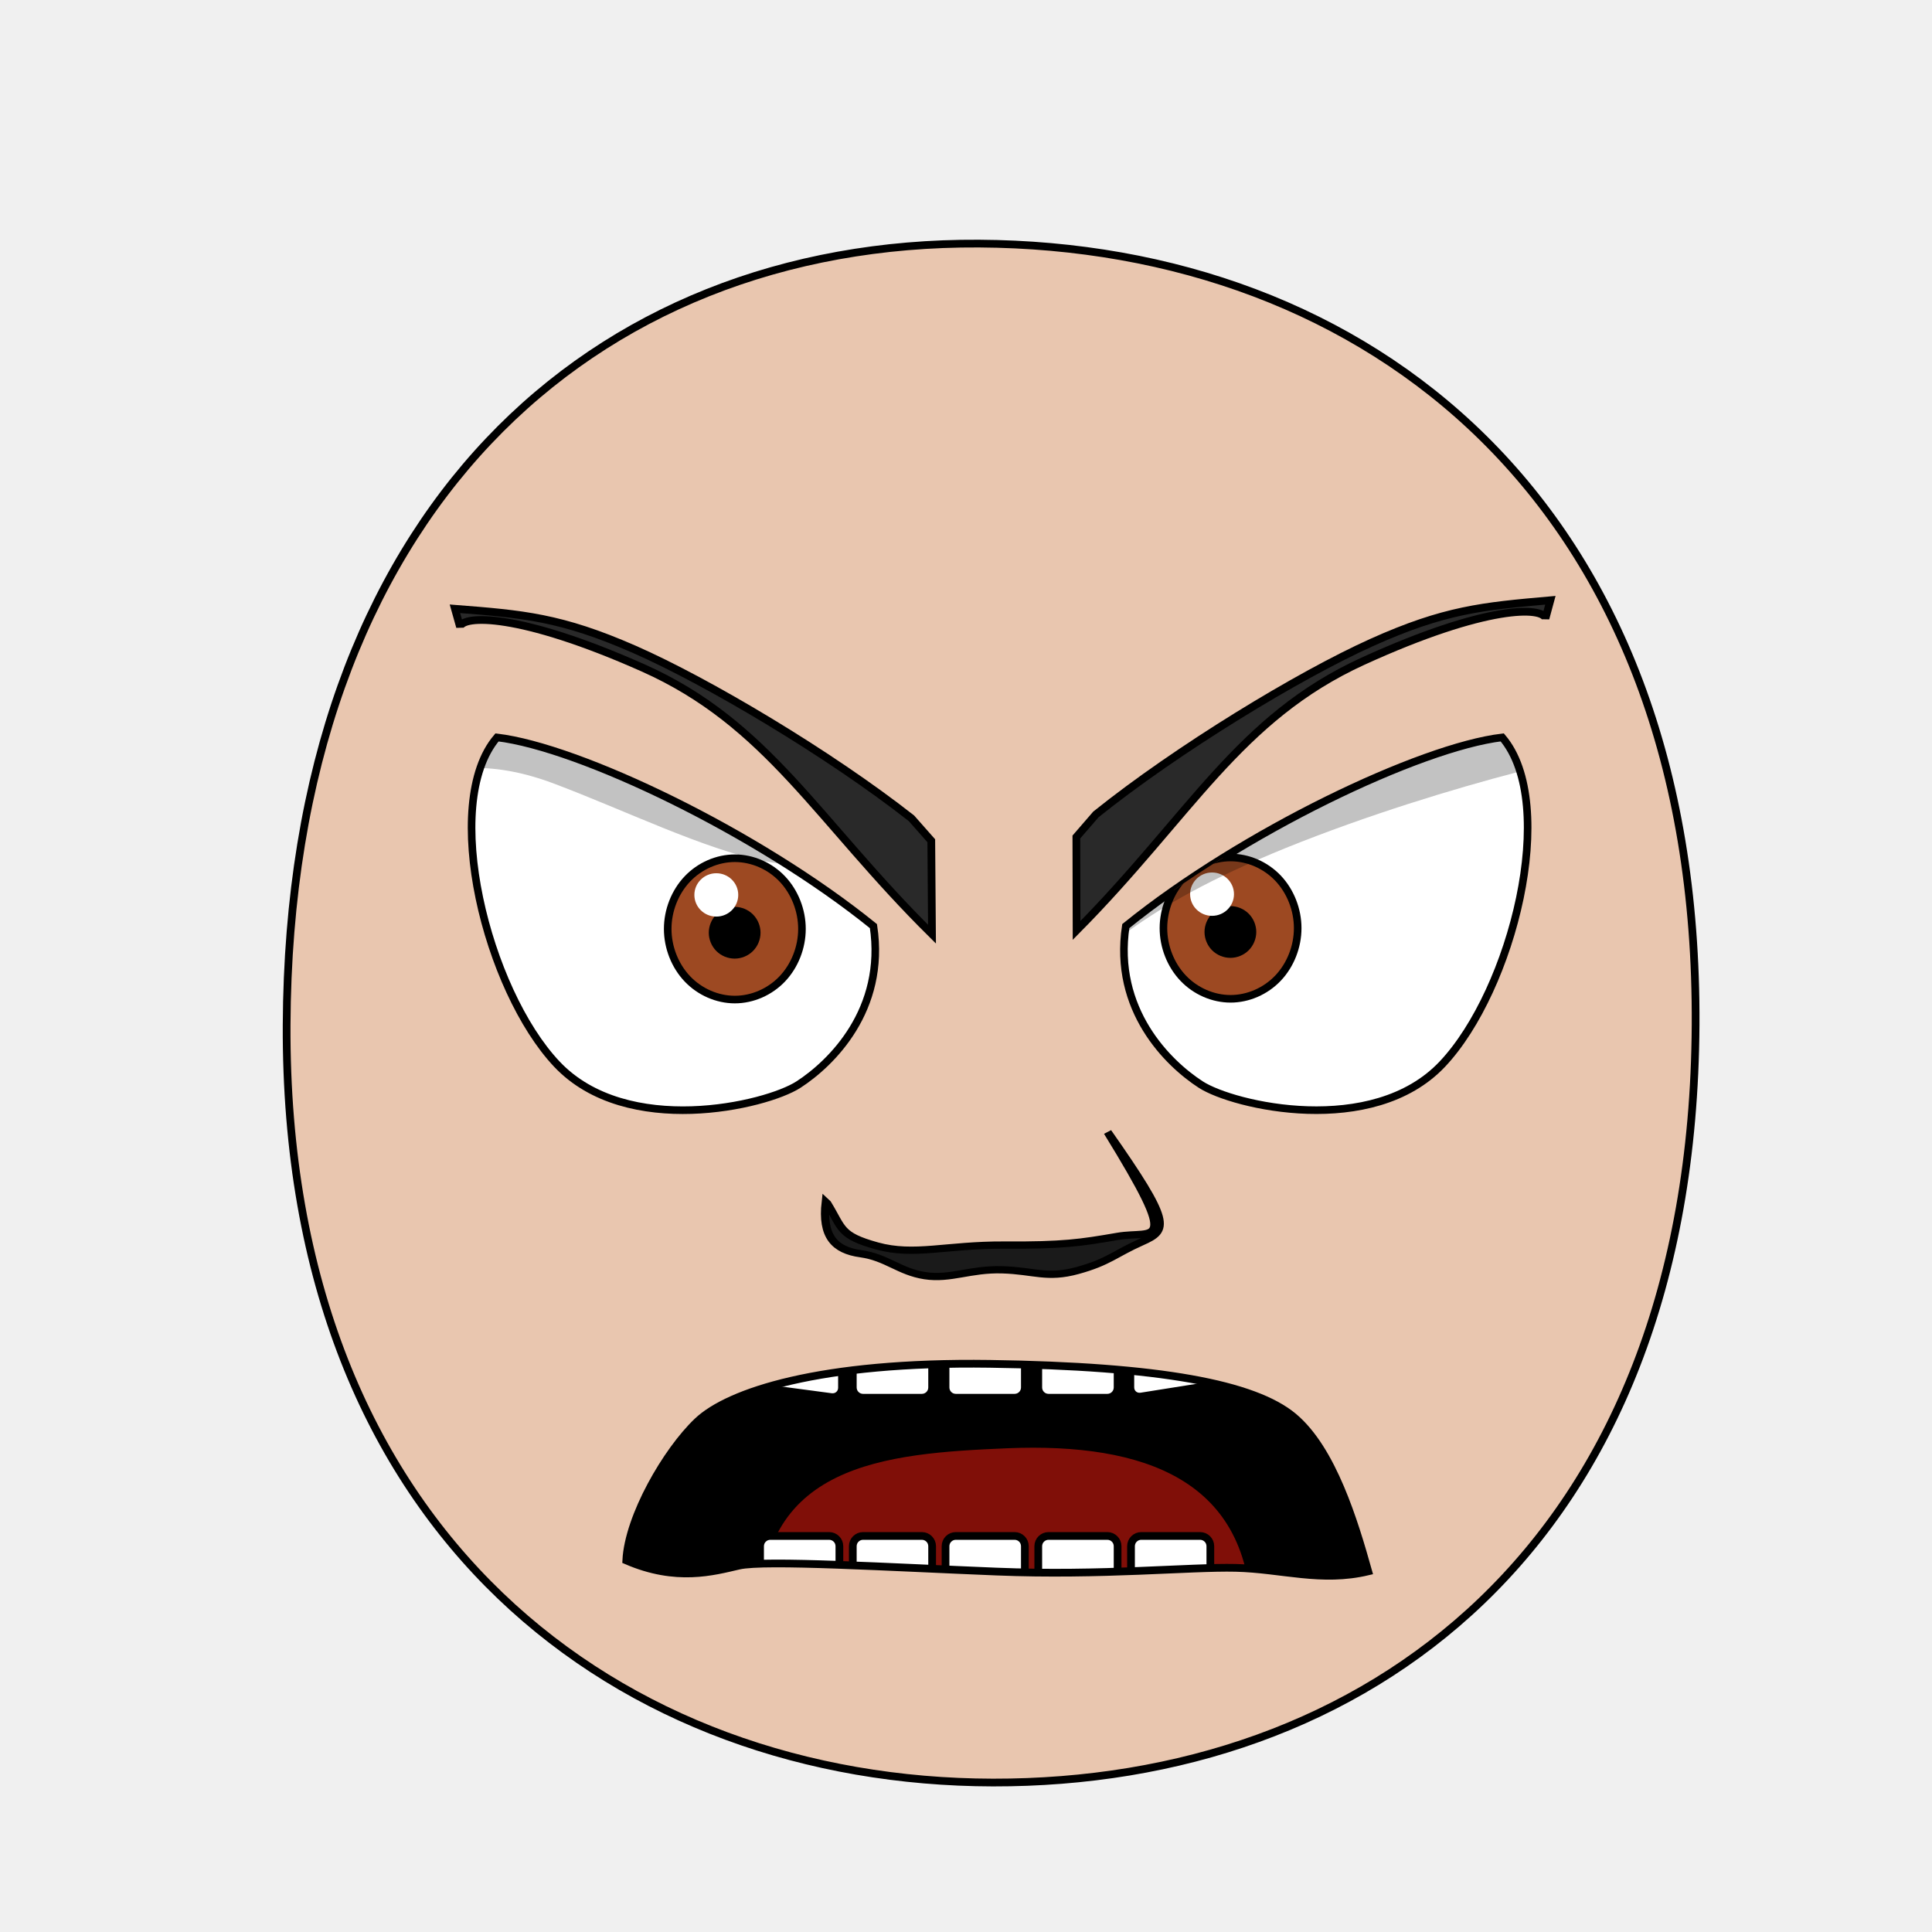
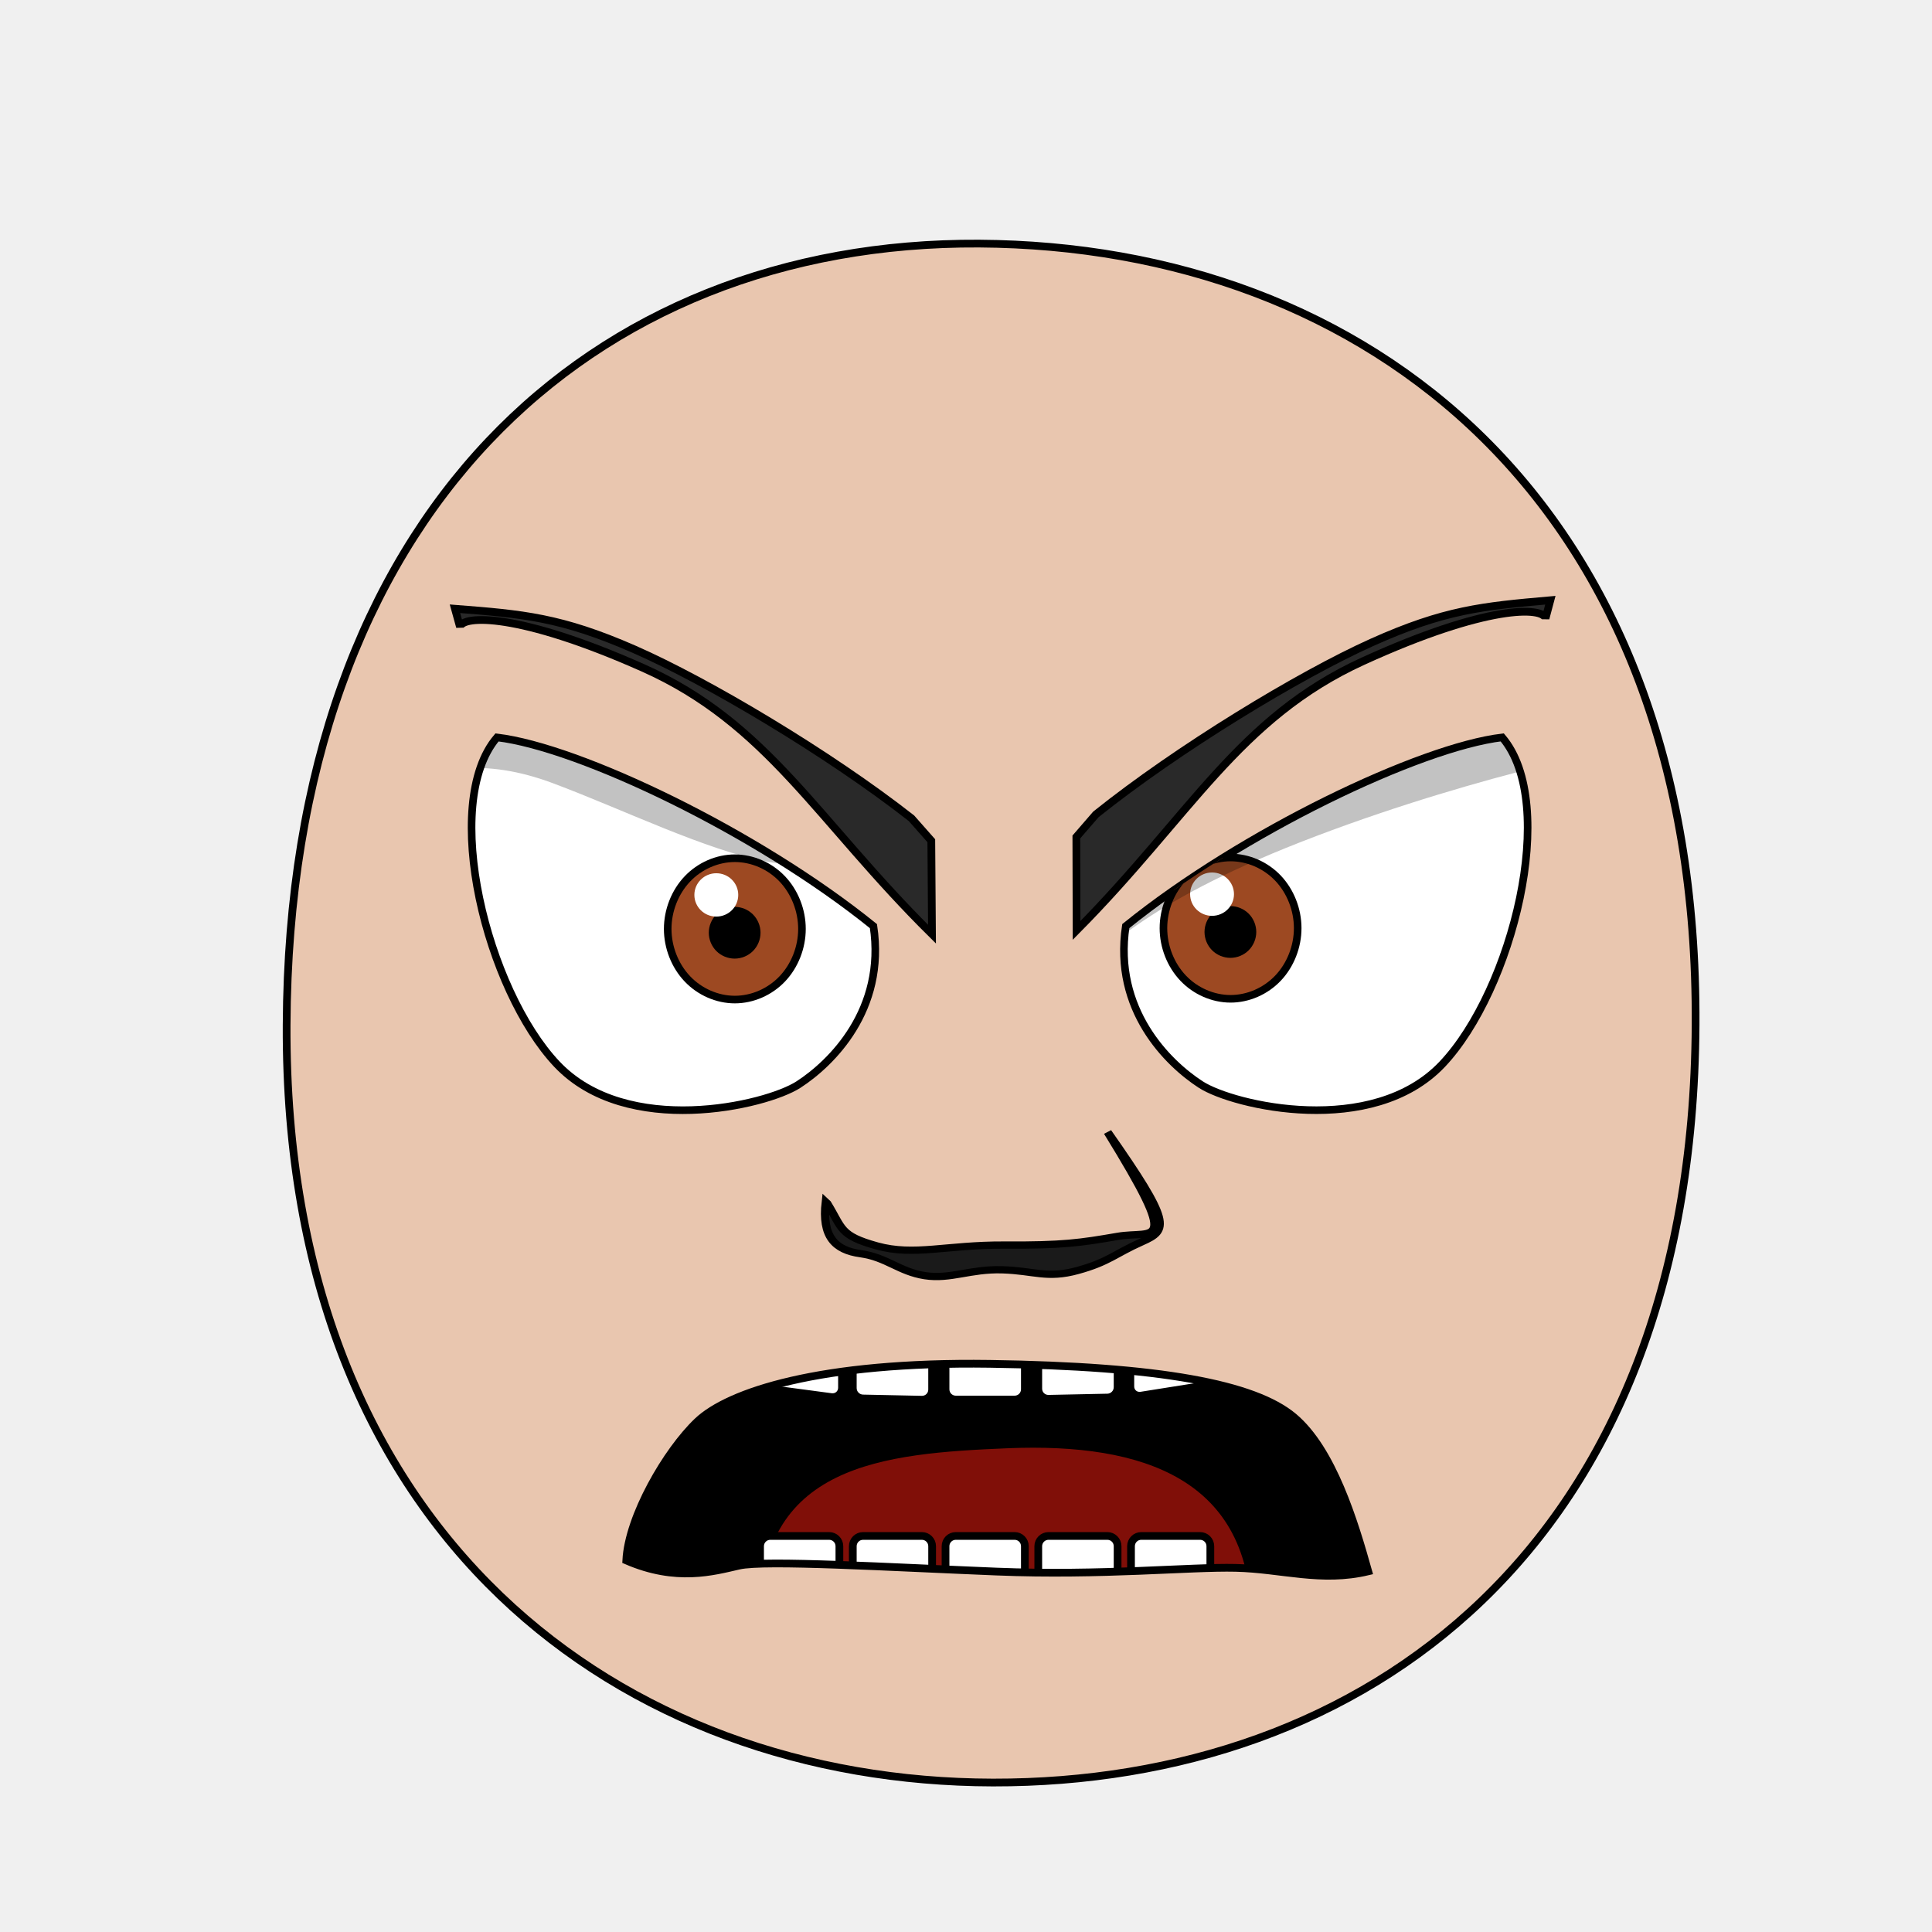
<svg xmlns="http://www.w3.org/2000/svg" xmlns:xlink="http://www.w3.org/1999/xlink" height="100%" width="100%" id="emoticon-front-view" viewBox="0 0 250 250" version="1.1">
  <defs id="defs4">
    <linearGradient id="linearGradient5745">
      <stop style="stop-color:#f4c815;stop-opacity:1" offset="0" id="stop5747" />
      <stop style="stop-color:#cc0000;stop-opacity:1" offset="1" id="stop5749" />
    </linearGradient>
    <linearGradient id="linearGradient2823">
      <stop style="stop-color:#000000;stop-opacity:1" offset="0" id="stop2825" />
      <stop style="stop-color:#780023;stop-opacity:1" offset="1" id="stop2827" />
    </linearGradient>
    <clipPath id="clipPath2967">
-       <use transform="translate(-57.14,-22.86)" xlink:href="#path3622" height="1" width="1" y="0" x="0" id="use2969" />
+       <use transform="translate(-57.14,-22.86)" xlink:href="#path3622" height="1" width="1" y="0" x="0" id="use2969">
+ </use>
    </clipPath>
    <clipPath id="clipPath4022">
-       <use transform="matrix(-1,0,0,1,915.87,-3.77)" xlink:href="#path3622" height="250" width="250" y="0" x="0" id="use5959" />
+       <use transform="matrix(-1,0,0,1,915.87,-3.77)" xlink:href="#path3622" height="250" width="250" y="0" x="0" id="use5959">
+ </use>
    </clipPath>
-     <radialGradient spreadMethod="pad" gradientTransform="matrix(98.09029,121.5278,-104.4591,83.94095,1881.611,1722.677)" gradientUnits="userSpaceOnUse" xlink:href="#linearGradient5745" id="radialGradient5694" fy="2.705" fx="-15.372" r="1" cy="2.705" cx="-15.372" />
-     <linearGradient gradientTransform="translate(37.46307,-25.35117)" gradientUnits="userSpaceOnUse" xlink:href="#linearGradient2823" id="irisGradient" y2="606.466" x2="138.571" y1="488.076" x1="107.143" />
+     <radialGradient spreadMethod="pad" gradientTransform="matrix(98.09029,121.5278,-104.4591,83.94095,1881.611,1722.677)" gradientUnits="userSpaceOnUse" xlink:href="#linearGradient5745" id="radialGradient5694" fy="2.705" fx="-15.372" r="1" cy="2.705" cx="-15.372">
+ </radialGradient>
+     <linearGradient gradientTransform="translate(37.46307,-25.35117)" gradientUnits="userSpaceOnUse" xlink:href="#linearGradient2823" id="irisGradient" y2="606.466" x2="138.571" y1="488.076" x1="107.143">
+ </linearGradient>
    <clipPath clipPathUnits="userSpaceOnUse" id="clipPath-mouth">
      <use x="0" y="0" xlink:href="#mouth-outline" id="use-mouth-outline" width="250" height="250" />
    </clipPath>
  </defs>
  <g id="head">
-     <path style="fill:#e9c6af;stroke:#000000;stroke-width:1;stroke-opacity:1" d="M 128.48,230.66 C 176.27,230.75 219.01,200.57 219.41,132.64 219.79,64.72 176.76,31.81 126.68,31.52 76.60,31.24 37.38,66.28 37.09,132.65 36.80,199.01 80.69,230.57 128.48,230.66 Z" id="path164" />
+     <path style="fill:#e9c6af;stroke:#000000;stroke-width:1;stroke-opacity:1" d="M 128.48,230.66 C 176.27,230.75 219.01,200.57 219.41,132.64 219.79,64.72 176.76,31.81 126.68,31.52 76.60,31.24 37.38,66.28 37.09,132.65 36.80,199.01 80.69,230.57 128.48,230.66 Z" id="path164">
+ </path>
  </g>
  <g transform="matrix(0.16,0,0,0.16,61.77,33.44)" style="stroke-width:4.36;stroke-miterlimit:4;stroke-dasharray:none" id="left-eye">
-     <path d="M 320.328,540.006 C 330.567,607.713 286.154,651.047 259.701,668.155 233.249,685.263 120.907,711.525 64.33,651.64 7.753,591.755 -30.15,441.46 15.88,387.38 c 66.425,7.881 210.468,76.636 304.448,152.626 z" style="fill:#ffffff;stroke:#000000;stroke-width:6.14;stroke-miterlimit:4;stroke-opacity:1;stroke-dasharray:none" id="path3622" />
+     <path d="M 320.33,540.01 C 330.57,607.71 286.15,651.05 259.70,668.15 233.25,685.26 120.91,711.52 64.33,651.64 7.75,591.76 -30.15,441.46 15.88,387.38 82.31,395.26 226.35,464.02 320.33,540.01 Z" style="fill:#ffffff;stroke:#000000;stroke-width:6.14;stroke-miterlimit:4;stroke-opacity:1;stroke-dasharray:none" id="path3622">
+ </path>
    <g transform="translate(57.14,22.86)" style="stroke-width:4.36;stroke-miterlimit:4;stroke-dasharray:none" id="lens" clip-path="url(#clipPath2967)">
      <g id="g4403">
-         <path style="fill:#9d4922;fill-opacity:1;stroke:#000000;stroke-width:6.14;stroke-miterlimit:4;stroke-opacity:1;stroke-dasharray:none" d="M 205.38,519.39 C 205.38,534.35 199.53,549.21 189.48,559.79 179.43,570.37 165.31,576.53 151.09,576.53 136.88,576.53 122.76,570.37 112.71,559.79 102.66,549.21 96.80,534.35 96.80,519.39 96.80,504.43 102.66,489.56 112.71,478.98 122.76,468.40 136.88,462.24 151.09,462.24 165.31,462.24 179.43,468.40 189.48,478.98 199.53,489.56 205.38,504.43 205.38,519.39 Z" id="iris" />
-         <path d="M 168.81,522.49 C 168.81,527.16 166.89,531.81 163.58,535.12 160.27,538.43 155.63,540.35 150.95,540.35 146.27,540.35 141.63,538.43 138.32,535.12 135.02,531.81 133.09,527.16 133.09,522.49 133.09,517.81 135.02,513.16 138.32,509.85 141.63,506.55 146.27,504.62 150.95,504.62 155.63,504.62 160.27,506.55 163.58,509.85 166.89,513.16 168.81,517.81 168.81,522.49 Z" style="fill:#000000;fill-opacity:1;stroke:#000000;stroke-width:6.14;stroke-miterlimit:4;stroke-opacity:1;stroke-dasharray:none" id="pupil" />
-         <path d="M 153.85,491.90 C 153.85,501.61 145.92,509.43 136.11,509.43 126.32,509.43 118.37,501.61 118.37,491.90 118.37,482.24 126.32,474.37 136.11,474.37 145.92,474.37 153.85,482.24 153.85,491.90 Z" style="fill:#ffffff;fill-opacity:1;stroke:none" id="glare" />
+         <path style="fill:#9d4922;fill-opacity:1;stroke:#000000;stroke-width:6.14;stroke-miterlimit:4;stroke-opacity:1;stroke-dasharray:none" d="M 205.38,519.39 C 205.38,534.35 199.53,549.21 189.48,559.79 179.43,570.37 165.31,576.53 151.09,576.53 136.88,576.53 122.76,570.37 112.71,559.79 102.66,549.21 96.80,534.35 96.80,519.39 96.80,504.43 102.66,489.56 112.71,478.98 122.76,468.40 136.88,462.24 151.09,462.24 165.31,462.24 179.43,468.40 189.48,478.98 199.53,489.56 205.38,504.43 205.38,519.39 Z" id="iris">
+ </path>
+         <path d="M 168.81,522.49 C 168.81,527.16 166.89,531.81 163.58,535.12 160.27,538.43 155.63,540.35 150.95,540.35 146.27,540.35 141.63,538.43 138.32,535.12 135.02,531.81 133.09,527.16 133.09,522.49 133.09,517.81 135.02,513.16 138.32,509.85 141.63,506.55 146.27,504.62 150.95,504.62 155.63,504.62 160.27,506.55 163.58,509.85 166.89,513.16 168.81,517.81 168.81,522.49 Z" style="fill:#000000;fill-opacity:1;stroke:#000000;stroke-width:6.14;stroke-miterlimit:4;stroke-opacity:1;stroke-dasharray:none" id="pupil">
+ </path>
+         <path d="M 153.85,491.90 C 153.85,501.61 145.92,509.43 136.11,509.43 126.32,509.43 118.37,501.61 118.37,491.90 118.37,482.24 126.32,474.37 136.11,474.37 145.92,474.37 153.85,482.24 153.85,491.90 Z" style="fill:#ffffff;fill-opacity:1;stroke:none" id="glare">
+ </path>
      </g>
-       <path style="opacity:0.24;fill:#000000;stroke:#000000;stroke-width:1px;stroke-linecap:butt;stroke-linejoin:miter;stroke-opacity:1" d="m -165.7,575.67 -2.8,-224.81 345.46,-125.68 61.81,156.55 C 273.787,533.876 118.223,443.798 4.254,401.131 -109.879,358.404 -154.929,439.692 -154.929,439.692 z" id="left-lid-shadow" />
+       <path style="opacity:0.24;fill:#000000;stroke:#000000;stroke-width:1px;stroke-linecap:butt;stroke-linejoin:miter;stroke-opacity:1" d="M -165.70,575.67 -168.50,350.86 176.96,225.18 238.77,381.73 C 273.79,533.88 118.22,443.80 4.25,401.13 -109.88,358.40 -154.93,439.69 -154.93,439.69 Z" id="left-lid-shadow">
+ </path>
    </g>
  </g>
  <g transform="matrix(0.16,0,0,0.16,50.39,34.04)" style="stroke-width:4.36;stroke-miterlimit:4;stroke-dasharray:none" id="right-eye">
-     <use transform="matrix(-1,0,0,1,915.87,-3.77)" xlink:href="#path3622" height="250" width="250" y="0" x="0" id="use3959" />
+     <use transform="matrix(-1,0,0,1,915.87,-3.77)" xlink:href="#path3622" height="250" width="250" y="0" x="0" id="use3959">
+ </use>
    <g id="g4015" clip-path="url(#clipPath4022)">
-       <use transform="translate(529.19,18.50)" style="stroke-width:4.36;stroke-miterlimit:4;stroke-dasharray:none" xlink:href="#g4403" height="1" width="1" y="0" x="0" id="right-lens" />
-       <path style="opacity:0.24;fill:#000000;stroke:#000000;stroke-width:1px;stroke-linecap:butt;stroke-linejoin:miter;stroke-miterlimit:4;stroke-opacity:1;stroke-dasharray:none" d="m 544.62,581.57 -40.51,-214.89 413.85,-121.55 90.657,143.937 c 0,0 -122.066,21.897 -259.329,73.909 C 612.026,514.989 580.436,555.014 544.62,581.57 z" id="right-lid-shadow" />
+       <use transform="translate(529.19,18.50)" style="stroke-width:4.36;stroke-miterlimit:4;stroke-dasharray:none" xlink:href="#g4403" height="1" width="1" y="0" x="0" id="right-lens">
+ </use>
+       <path style="opacity:0.24;fill:#000000;stroke:#000000;stroke-width:1px;stroke-linecap:butt;stroke-linejoin:miter;stroke-miterlimit:4;stroke-opacity:1;stroke-dasharray:none" d="M 544.62,581.57 504.11,366.68 917.96,245.13 1008.62,389.07 C 1008.62,389.07 886.55,410.96 749.29,462.98 612.03,514.99 580.44,555.01 544.62,581.57 Z" id="right-lid-shadow">
+ </path>
    </g>
  </g>
-   <path d="m 120.507,108.792 0.093,12.091 C 105.709,106.157 99.372,93.61 83.18,86.41 66.988,79.21 59.855,79.631 59.525,81.111 l -0.658,-2.337 c 8.77,0.68 13.725,1.092 23.183,5.236 9.458,4.144 25.262,13.527 35.897,21.882 z" style="fill:#292929;fill-opacity:1;fill-rule:nonzero;stroke:#000000;stroke-width:1;stroke-miterlimit:4;stroke-opacity:1;stroke-dasharray:none" id="left-eye-brow" />
+   <path d="M 120.51,108.79 120.60,120.88 C 105.71,106.16 99.37,93.61 83.18,86.41 66.99,79.21 59.85,79.63 59.52,81.11 L 58.87,78.77 C 67.64,79.45 72.59,79.87 82.05,84.01 91.51,88.15 107.31,97.54 117.95,105.89 Z" style="fill:#292929;fill-opacity:1;fill-rule:nonzero;stroke:#000000;stroke-width:1;stroke-miterlimit:4;stroke-opacity:1;stroke-dasharray:none" id="left-eye-brow">
+ </path>
  <g style="stroke-width:1" transform="matrix(1.13,0,0,1,-17.27,2.11)" id="nose">
-     <path style="fill:#1a1a1a;stroke:#000000;stroke-width:0.94;stroke-miterlimit:4;stroke-dasharray:none" d="M 110.02,153.62 C 111.77,156.85 111.40,157.76 115.70,159.11 119.99,160.45 123.63,158.96 130.31,159 136.98,159.05 139.04,158.70 143.24,157.88 147.46,157.04 150.61,159.97 142.12,144.38 149.45,156.18 149.10,157.05 146.02,158.59 142.95,160.13 142.24,161.19 138.69,162.29 135.17,163.39 133.71,162.32 130.04,162.20 126.36,162.08 124.14,163.47 121.19,162.96 118.25,162.44 116.83,160.59 113.85,160.12 110.86,159.66 109.39,157.88 109.84,153.43 Z" id="nose-outline" />
+     <path style="fill:#1a1a1a;stroke:#000000;stroke-width:0.94;stroke-miterlimit:4;stroke-dasharray:none" d="M 110.02,153.62 C 111.77,156.85 111.40,157.76 115.70,159.11 119.99,160.45 123.63,158.96 130.31,159 136.98,159.05 139.04,158.70 143.24,157.88 147.46,157.04 150.61,159.97 142.12,144.38 149.45,156.18 149.10,157.05 146.02,158.59 142.95,160.13 142.24,161.19 138.69,162.29 135.17,163.39 133.71,162.32 130.04,162.20 126.36,162.08 124.14,163.47 121.19,162.96 118.25,162.44 116.83,160.59 113.85,160.12 110.86,159.66 109.39,157.88 109.84,153.43 Z" id="nose-outline">
+ </path>
  </g>
-   <use transform="matrix(-1,0.01,0.01,1,258.70,-1.69)" xlink:href="#left-eye-brow" height="250" width="250" y="0" x="0" id="right-eye-brow" />
+   <use transform="matrix(-1,0.01,0.01,1,258.70,-1.69)" xlink:href="#left-eye-brow" height="250" width="250" y="0" x="0" id="right-eye-brow">
+ </use>
  <g id="mouth">
    <g clip-path="url(#clipPath-mouth)" id="mouth-interior">
-       <rect style="fill:#000000;fill-opacity:1;stroke:none" id="mouth-background" width="119.944" height="66.556" x="68.16" y="159.934" />
-       <path d="M 98.34,209.75 C 98.01,189.46 114.23,188.07 130.46,187.40 148.01,186.69 161.92,191.44 161.92,209.75 140.73,209.75 119.54,209.75 98.34,209.75 Z" style="fill:#800f08;fill-opacity:1;stroke:none" id="tongue" />
+       <rect style="fill:#000000;fill-opacity:1;stroke:none" id="mouth-background" width="119.944" height="66.556" x="68.16" y="159.934">
+ </rect>
+       <path d="M 98.34,209.75 C 98.01,189.46 114.23,188.07 130.46,187.40 148.01,186.69 161.92,191.44 161.92,209.75 140.73,209.75 119.54,209.75 98.34,209.75 Z" style="fill:#800f08;fill-opacity:1;stroke:none" id="tongue">
+ </path>
      <g style="stroke:#000000;stroke-opacity:1" transform="translate(4,-6.35)" morph="fix-children" id="upper-teeth">
-         <rect transform="matrix(0.991225,0.1321854,0,1,0,0)" rx="1.336" ry="1.325" y="158.195" x="95.524" height="15.123" width="10.356" id="tooth-02" style="fill:#ffffff;fill-opacity:1;stroke:#000000;stroke-width:1.004;stroke-opacity:1" />
-         <rect id="tooth-03" width="10.265" height="15.123" x="106.352" y="172.091" ry="1.325" rx="1.325" style="fill:#ffffff;fill-opacity:1;stroke:#000000;stroke-opacity:1" />
-         <rect rx="1.325" ry="1.325" y="172.091" x="118.352" height="15.123" width="10.265" id="tooth-04" style="fill:#ffffff;fill-opacity:1;stroke:#000000;stroke-opacity:1" />
-         <rect id="tooth-05" width="10.265" height="15.123" x="130.352" y="172.091" ry="1.325" rx="1.325" style="fill:#ffffff;fill-opacity:1;stroke:#000000;stroke-opacity:1" />
-         <rect transform="matrix(0.9876076,-0.1569434,0,1,0,0)" rx="1.341" ry="1.325" y="194.764" x="144.054" height="15.123" width="10.394" id="tooth-06" style="fill:#ffffff;fill-opacity:1;stroke:#000000;stroke-width:1.006;stroke-opacity:1" />
+         <rect transform="matrix(0.991225,0.1321854,0,1,0,0)" rx="1.336" ry="1.325" y="158.195" x="95.524" height="15.123" width="10.356" id="tooth-02" style="fill:#ffffff;fill-opacity:1;stroke:#000000;stroke-width:1.004;stroke-opacity:1">
+ </rect>
+         <rect transform="matrix(0.999781,0.02092668,0,1,0,0)" id="tooth-03" width="10.267" height="15.123" x="106.375" y="169.934" ry="1.325" rx="1.325" style="fill:#ffffff;fill-opacity:1;stroke:#000000;stroke-width:1;stroke-opacity:1">
+ </rect>
+         <rect rx="1.325" ry="1.325" y="172.327" x="118.352" height="15.123" width="10.265" id="tooth-04" style="fill:#ffffff;fill-opacity:1;stroke:#000000;stroke-opacity:1">
+ </rect>
+         <rect transform="matrix(0.999781,-0.02092669,0,1,0,0)" id="tooth-05" width="10.267" height="15.123" x="130.381" y="174.986" ry="1.325" rx="1.325" style="fill:#ffffff;fill-opacity:1;stroke:#000000;stroke-width:1;stroke-opacity:1">
+ </rect>
+         <rect transform="matrix(0.9876076,-0.1569434,0,1,0,0)" rx="1.341" ry="1.325" y="194.646" x="144.054" height="15.123" width="10.394" id="tooth-06" style="fill:#ffffff;fill-opacity:1;stroke:#000000;stroke-width:1.006;stroke-opacity:1">
+ </rect>
      </g>
      <g style="stroke:#000000;stroke-opacity:1" transform="translate(4,26.66)" id="lower-teeth">
-         <rect style="fill:#ffffff;fill-opacity:1;stroke:#000000;stroke-opacity:1" id="tooth-09" width="10.265" height="15.123" x="94.352" y="172.091" ry="1.325" rx="1.325" />
-         <rect style="fill:#ffffff;fill-opacity:1;stroke:#000000;stroke-opacity:1" rx="1.325" ry="1.325" y="172.091" x="106.352" height="15.123" width="10.265" id="tooth-10" />
-         <rect style="fill:#ffffff;fill-opacity:1;stroke:#000000;stroke-opacity:1" id="tooth-11" width="10.265" height="15.123" x="118.352" y="172.091" ry="1.325" rx="1.325" />
-         <rect style="fill:#ffffff;fill-opacity:1;stroke:#000000;stroke-opacity:1" rx="1.325" ry="1.325" y="172.091" x="130.352" height="15.123" width="10.265" id="tooth-12" />
-         <rect style="fill:#ffffff;fill-opacity:1;stroke:#000000;stroke-opacity:1" id="tooth-13" width="10.265" height="15.123" x="142.352" y="172.091" ry="1.325" rx="1.325" />
+         <rect style="fill:#ffffff;fill-opacity:1;stroke:#000000;stroke-opacity:1" id="tooth-09" width="10.265" height="15.123" x="94.352" y="172.091" ry="1.325" rx="1.325">
+ </rect>
+         <rect style="fill:#ffffff;fill-opacity:1;stroke:#000000;stroke-opacity:1" rx="1.325" ry="1.325" y="172.091" x="106.352" height="15.123" width="10.265" id="tooth-10">
+ </rect>
+         <rect style="fill:#ffffff;fill-opacity:1;stroke:#000000;stroke-opacity:1" id="tooth-11" width="10.265" height="15.123" x="118.352" y="172.091" ry="1.325" rx="1.325">
+ </rect>
+         <rect style="fill:#ffffff;fill-opacity:1;stroke:#000000;stroke-opacity:1" rx="1.325" ry="1.325" y="172.091" x="130.352" height="15.123" width="10.265" id="tooth-12">
+ </rect>
+         <rect style="fill:#ffffff;fill-opacity:1;stroke:#000000;stroke-opacity:1" id="tooth-13" width="10.265" height="15.123" x="142.352" y="172.091" ry="1.325" rx="1.325">
+ </rect>
      </g>
    </g>
-     <path d="m 177.048,203.333 c -6.077,1.457 -11.186,-0.313 -17.137,-0.453 -5.951,-0.14 -17.321,1.03 -30.981,0.48 -13.71,-0.55 -29.986,-1.533 -33.3,-0.77 -3.314,0.763 -8.12,2.137 -14.59,-0.673 0.28,-5.67 5.209,-14.178 9.22,-17.987 4.011,-3.809 15.81,-7.76 37.8,-7.45 22.07,0.31 34.236,2.611 39.31,6.85 5.074,4.239 7.888,13.623 9.678,20.003 z" style="fill:none;stroke:#000000;stroke-width:1px;stroke-miterlimit:4;stroke-opacity:1" id="mouth-outline" />
+     <path d="M 177.05,203.33 C 170.97,204.79 165.86,203.02 159.91,202.88 153.96,202.74 142.59,203.91 128.93,203.36 115.22,202.81 98.94,201.83 95.63,202.59 92.32,203.35 87.51,204.73 81.04,201.92 81.32,196.25 86.25,187.74 90.26,183.93 94.27,180.12 106.07,176.17 128.06,176.48 150.13,176.79 162.30,179.09 167.37,183.33 172.44,187.57 175.26,196.95 177.05,203.33 Z" style="fill:none;stroke:#000000;stroke-width:1px;stroke-miterlimit:4;stroke-opacity:1" id="mouth-outline">
+ </path>
+   </g>
+   <g style="stroke-width:6;stroke-miterlimit:48;stroke-dasharray:none" id="wrinkles">
+     <path d="M 1061.04,870.29 C 1076.66,900.01 1075.39,945.63 1070.74,963.90" style="fill:none;stroke:#000000;stroke-width:4.50;stroke-linecap:butt;stroke-linejoin:miter;stroke-miterlimit:36;stroke-opacity:9;stroke-dasharray:none" id="wrinkle-left-brow">
+ </path>
+     <path d="M 741.10,1653.92 C 769.25,1612.45 806.54,1567.32 859.49,1536.04" style="fill:none;stroke:#000000;stroke-width:4.50;stroke-linecap:butt;stroke-linejoin:miter;stroke-opacity:9;stroke-miterlimit:36;stroke-dasharray:none" id="wrinkle-left-cheek">
+ </path>
+     <use transform="matrix(-12,0,0,12,3093.33,0)" style="stroke-width:6;stroke-miterlimit:48;stroke-dasharray:none" x="0" y="0" xlink:href="#wrinkle-left-brow" id="wrinkle-right-brow" width="250" height="250">
+ </use>
+     <use transform="matrix(-12,0,0,12,3094.14,0)" style="stroke-width:6;stroke-miterlimit:48;stroke-dasharray:none" x="0" y="0" xlink:href="#wrinkle-left-cheek" id="wrinkle-right-cheek" width="250" height="250">
+ </use>
  </g>
</svg>
